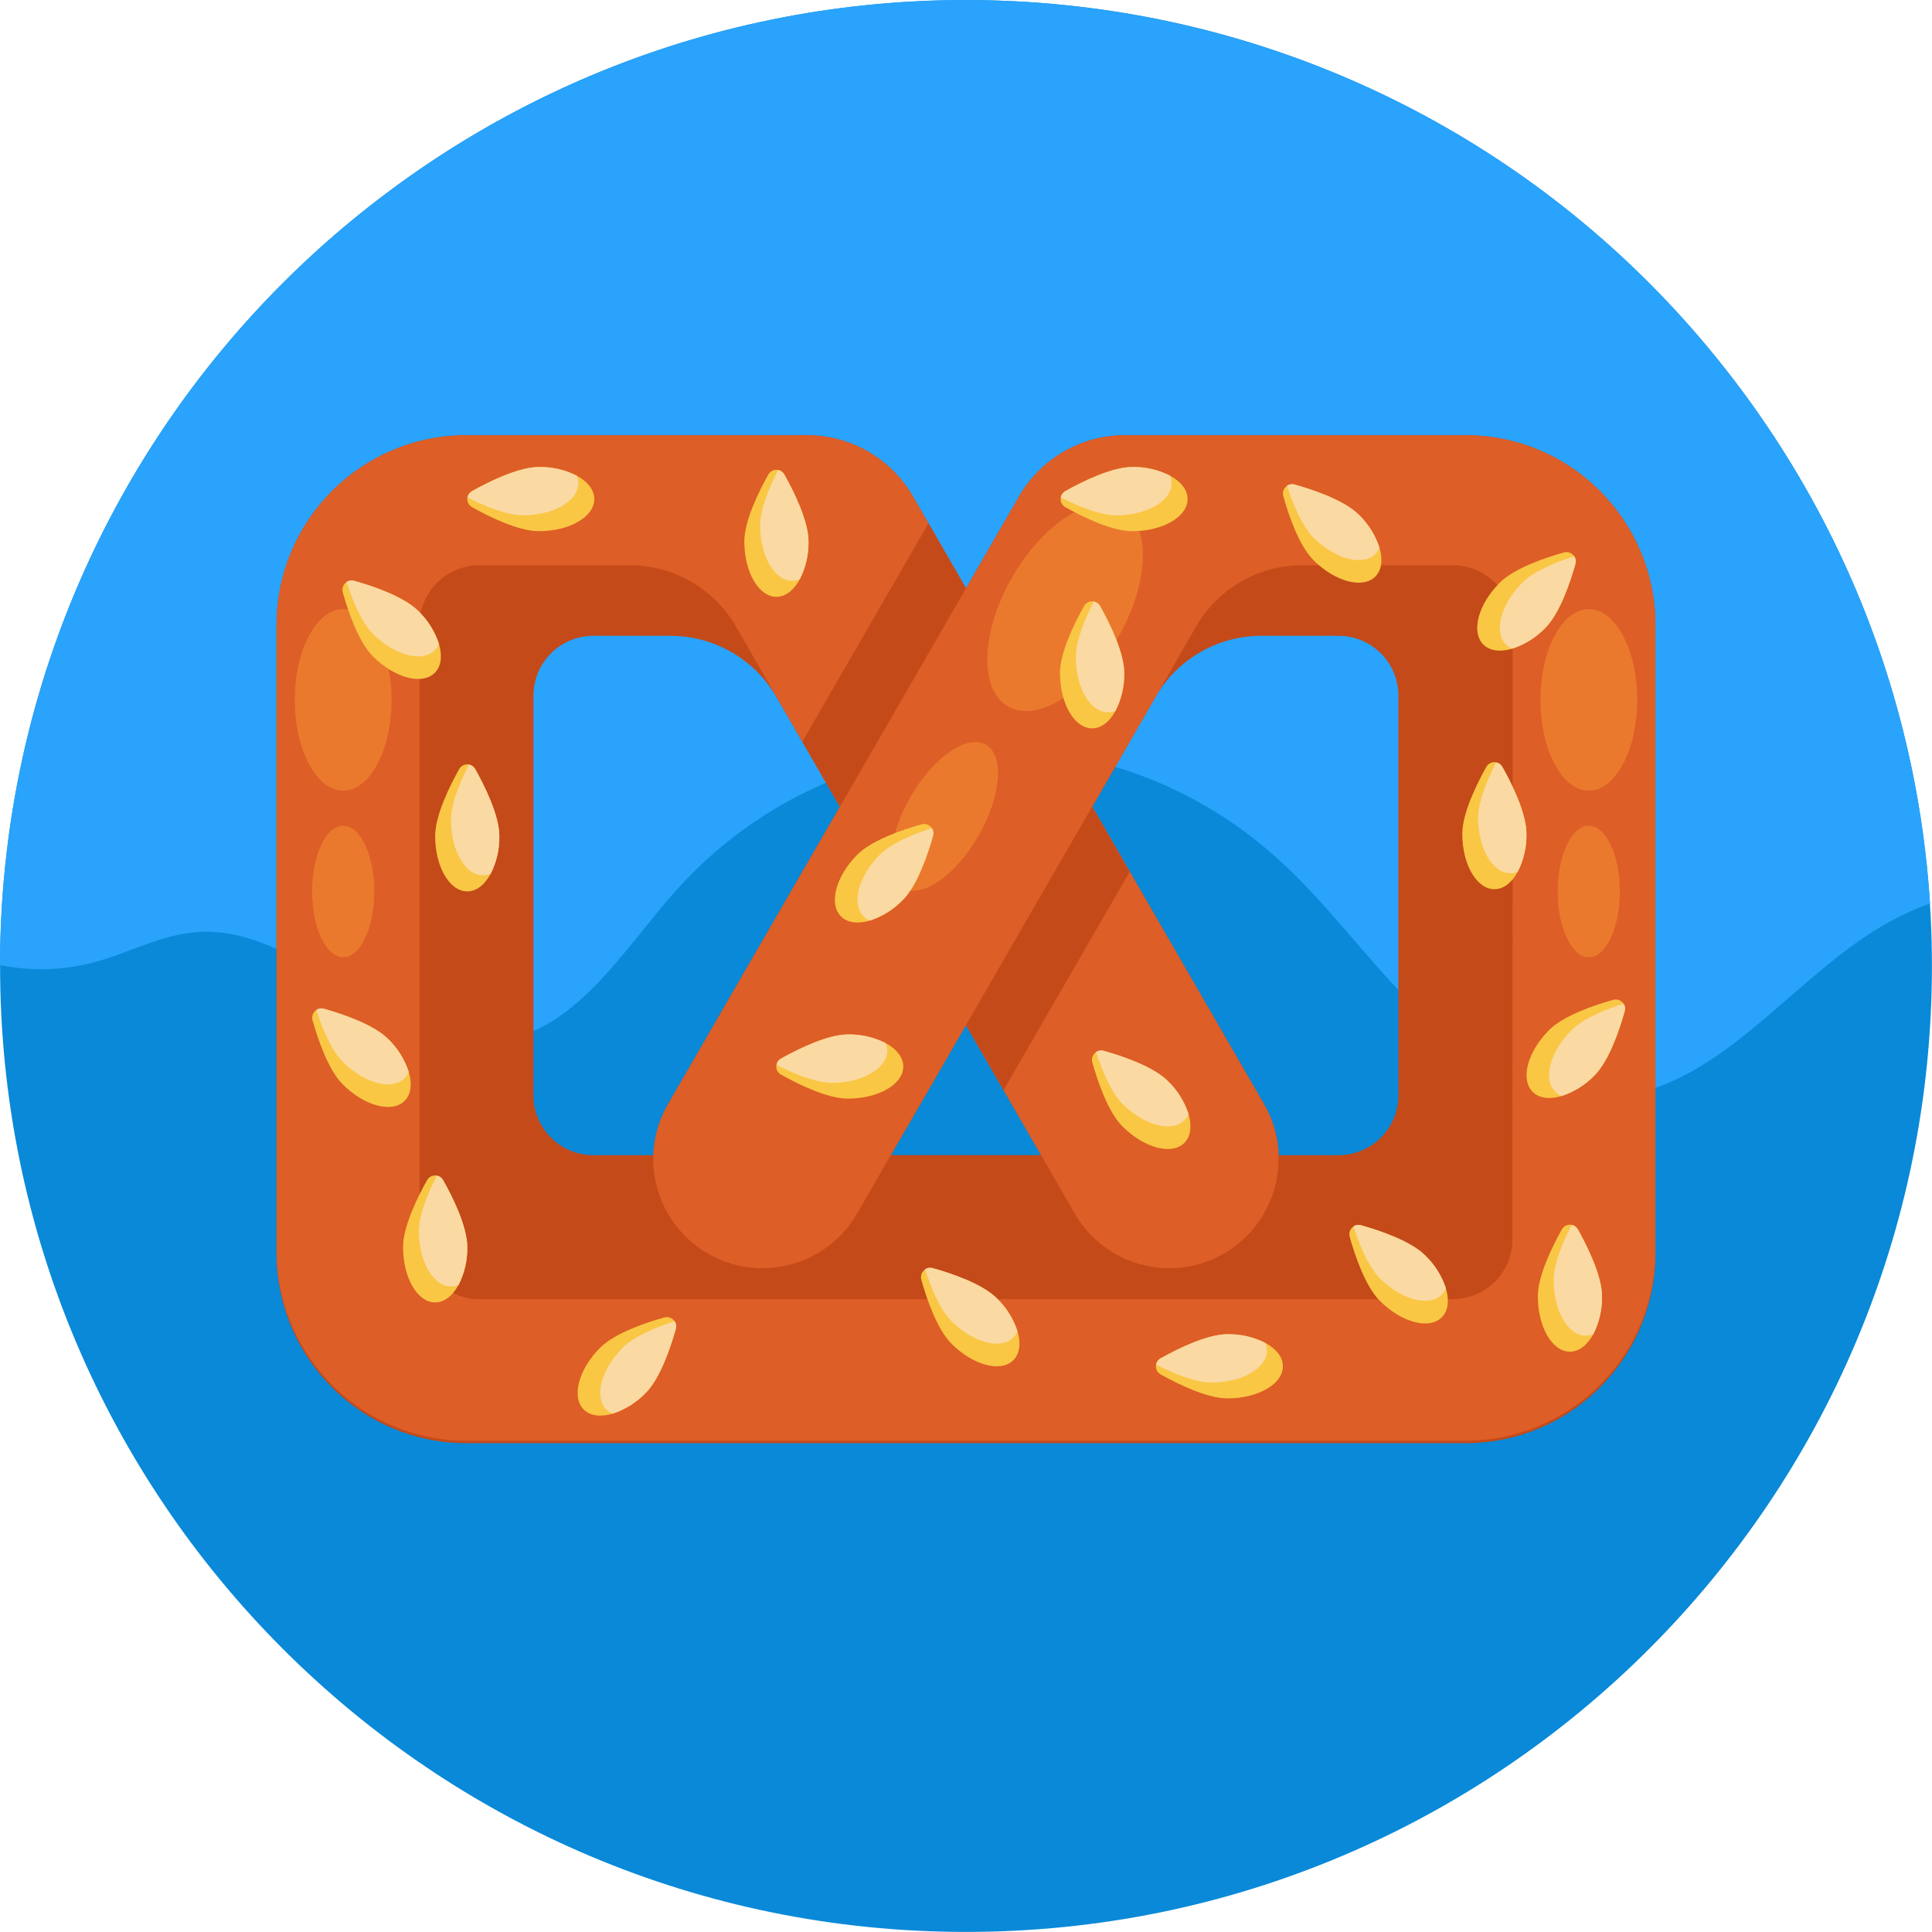
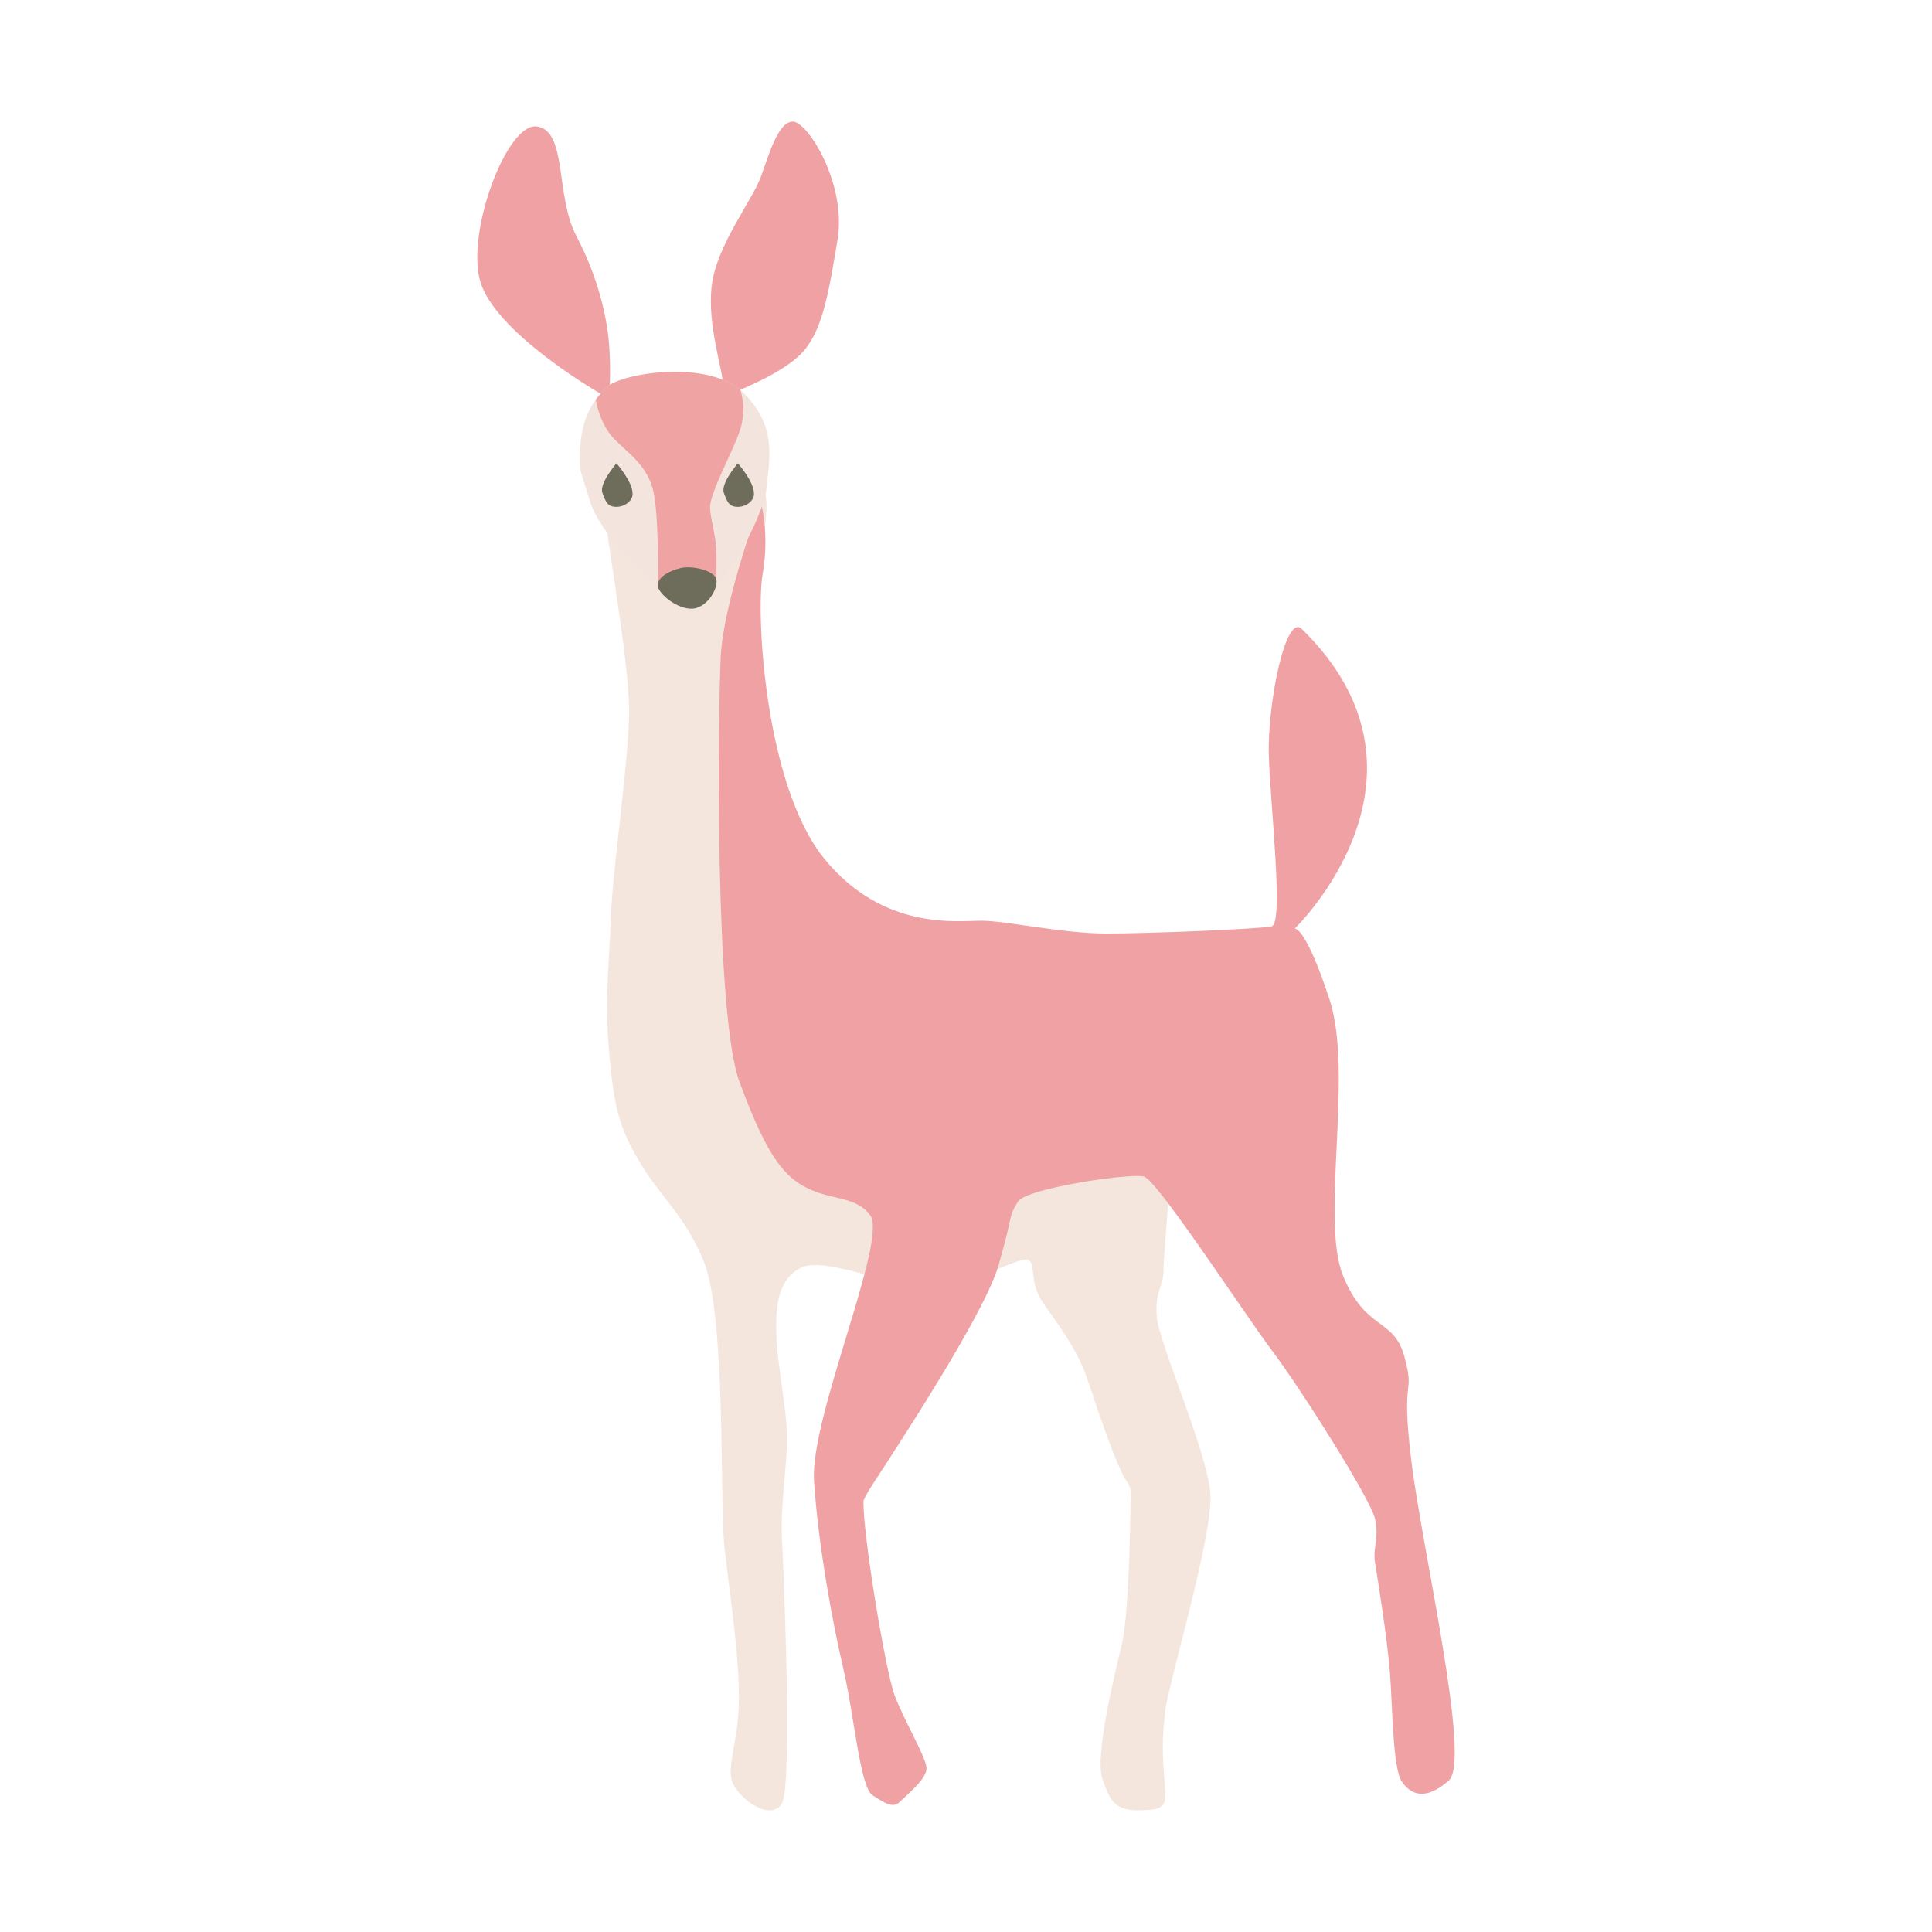
- <svg xmlns="http://www.w3.org/2000/svg" id="Icons" viewBox="0 0 512 512">
-   <defs>
-     <style>.cls-1{fill:#0989d8;}.cls-2{fill:#29a3fb;}.cls-3{fill:#c44a1a;}.cls-4{fill:#dd5e26;}.cls-5{fill:#ea792e;}.cls-6{fill:#f9c744;}.cls-7{fill:#fbd9a3;}</style>
-   </defs>
-   <circle class="cls-1" cx="256" cy="256" r="255.98" />
-   <path class="cls-2" d="M0,255.76A255.63,255.63,0,0,1,103.44,50.44c113.54-84.25,273.87-60.52,358.12,53a254.76,254.76,0,0,1,49.93,136,76.89,76.89,0,0,0-14.24,6.88c-23.84,14.74-42,41.9-69.91,44.44-19.15,1.75-37.29-9.24-51.1-22.62s-24.87-29.51-39.4-42.12a112.53,112.53,0,0,0-157.7,10c-14.17,15.89-26.53,37.44-47.68,40-28.75,3.44-51.22-31.63-80-28.95-9.3.87-17.72,5.66-26.73,8A54.5,54.5,0,0,1,0,255.76Z" />
-   <path class="cls-3" d="M388.39,115.34H298.14a32.42,32.42,0,0,0-28.08,16.22L256,155.91l-14.06-24.35a32.42,32.42,0,0,0-28.08-16.22H123.61a50.33,50.33,0,0,0-50.32,50.33V331.51c0,.44,0,.87,0,1.3a50.31,50.31,0,0,0,50.31,49.65H388.39a50.31,50.31,0,0,0,50.31-49.65c0-.43,0-.86,0-1.3V165.67A50.33,50.33,0,0,0,388.39,115.34Zm-82.15,69.31a32.41,32.41,0,0,1,28-16.15h20.47a15.87,15.87,0,0,1,15.88,15.87V290.26a15.88,15.88,0,0,1-15.88,15.87H338.83l0-.8c0-.31,0-.61-.07-.92s-.06-.56-.1-.85a14.3,14.3,0,0,0-.27-1.72c0-.29-.1-.58-.16-.86l-.21-.86a23.54,23.54,0,0,0-.81-2.68c-.08-.23-.17-.45-.25-.68s-.22-.56-.34-.83q-.31-.76-.69-1.53c-.28-.58-.59-1.16-.92-1.73l-45.55-78.88Zm-50.24,87,19.9,34.46H236.1Zm-33.42-57.88L177,292.67c-.33.57-.64,1.15-.92,1.73s-.48,1-.69,1.53c-.12.27-.23.55-.34.83s-.17.45-.25.68a23.54,23.54,0,0,0-.81,2.68l-.21.86c-.06.28-.12.57-.16.86a14.3,14.3,0,0,0-.27,1.72c0,.29-.07.56-.1.85s-.06.61-.07.92l0,.8H157.25a15.88,15.88,0,0,1-15.88-15.87V184.37a15.87,15.87,0,0,1,15.88-15.87h20.47a32.41,32.41,0,0,1,28,16.15Z" />
-   <path class="cls-4" d="M388.39,115.34H298.14a32.42,32.42,0,0,0-28.08,16.22L256,155.91l-14.06-24.35a32.42,32.42,0,0,0-28.08-16.22H123.61a50.33,50.33,0,0,0-50.32,50.33V331.51c0,.44,0,.87,0,1.3a50.33,50.33,0,0,0,50.31,49H388.39a50.33,50.33,0,0,0,50.31-49c0-.43,0-.86,0-1.3V165.67A50.33,50.33,0,0,0,388.39,115.34Zm12.43,213.09A15.86,15.86,0,0,1,385,344.29H127.05a15.86,15.86,0,0,1-15.87-15.86V165.68a15.87,15.87,0,0,1,15.87-15.88h39.87A32.43,32.43,0,0,1,195,166l10.76,18.65,16.82,29.14L177,292.67c-.33.57-.64,1.15-.92,1.73s-.48,1-.69,1.53c-.12.27-.23.55-.34.83s-.17.45-.25.68a23.54,23.54,0,0,0-.81,2.68l-.21.86c-.06.28-.12.57-.16.86a14.3,14.3,0,0,0-.27,1.72c0,.29-.07.56-.1.85s-.06.61-.07.92,0,.54-.05.8a28.95,28.95,0,0,0,54,15.49l8.94-15.49h0L256,271.67l19.89,34.46h0l8.94,15.49a28.94,28.94,0,0,0,54-14.5c0-.32,0-.66,0-1s0-.53,0-.8,0-.61-.07-.92-.05-.56-.1-.85a14.3,14.3,0,0,0-.27-1.72c0-.29-.1-.58-.16-.86l-.21-.86a23.54,23.54,0,0,0-.81-2.68c-.08-.23-.17-.45-.25-.68s-.22-.56-.34-.83q-.31-.76-.69-1.53c-.28-.58-.59-1.16-.92-1.73l-45.55-78.88,16.82-29.14L317,166a32.43,32.43,0,0,1,28.08-16.2H385a15.87,15.87,0,0,1,15.87,15.88Z" />
-   <polygon class="cls-3" points="299.37 231.02 265.95 288.9 256 271.67 289.42 213.79 299.37 231.02" />
-   <polygon class="cls-3" points="256 155.91 222.58 213.79 212.63 196.56 246.05 138.68 256 155.91" />
-   <ellipse class="cls-5" cx="282.26" cy="160.97" rx="30.3" ry="16.15" transform="translate(1.72 324.93) rotate(-60)" />
-   <ellipse class="cls-5" cx="250.29" cy="216.35" rx="21.95" ry="10.38" transform="translate(-62.22 324.93) rotate(-60)" />
-   <ellipse class="cls-5" cx="90.95" cy="185.48" rx="12.82" ry="24.06" />
-   <ellipse class="cls-5" cx="90.95" cy="236.25" rx="8.24" ry="17.43" />
-   <ellipse class="cls-5" cx="421.05" cy="185.48" rx="12.82" ry="24.06" />
-   <ellipse class="cls-5" cx="421.05" cy="236.25" rx="8.24" ry="17.43" />
-   <path class="cls-6" d="M360.11,136.41a21.2,21.2,0,0,1,5.46,8.73c.94,3.11.63,5.93-1.1,7.66-3.33,3.33-10.66,1.37-16.39-4.36-3.85-3.85-6.63-12.06-8-17a2.45,2.45,0,0,1,1-2.71,2.42,2.42,0,0,1,2-.31C348,129.79,356.26,132.56,360.11,136.41Z" />
-   <path class="cls-7" d="M360.11,136.41a21.2,21.2,0,0,1,5.46,8.73,5.23,5.23,0,0,1-1.11,1.68c-3.32,3.32-10.65,1.37-16.38-4.36-3.09-3.09-5.48-9-7-13.76a2.42,2.42,0,0,1,2-.31C348,129.79,356.26,132.56,360.11,136.41Z" />
-   <path class="cls-6" d="M110.86,161.92a21.2,21.2,0,0,1,5.46,8.73c.94,3.11.63,5.93-1.1,7.66-3.33,3.33-10.66,1.37-16.39-4.36-3.85-3.85-6.63-12.06-8-17a2.44,2.44,0,0,1,3-3C98.79,155.3,107,158.07,110.86,161.92Z" />
-   <path class="cls-7" d="M110.86,161.92a21.2,21.2,0,0,1,5.46,8.73,5.23,5.23,0,0,1-1.11,1.68c-3.32,3.32-10.65,1.37-16.38-4.36-3.09-3.09-5.48-9-7-13.76a2.42,2.42,0,0,1,2-.31C98.79,155.3,107,158.07,110.86,161.92Z" />
-   <path class="cls-6" d="M377.71,332.72a21.27,21.27,0,0,1,5.47,8.72c.93,3.12.63,5.94-1.1,7.67-3.33,3.33-10.67,1.37-16.4-4.36-3.84-3.85-6.63-12.06-8-17a2.45,2.45,0,0,1,1-2.71,2.42,2.42,0,0,1,2-.32C365.65,326.1,373.87,328.87,377.71,332.72Z" />
-   <path class="cls-7" d="M377.71,332.72a21.27,21.27,0,0,1,5.47,8.72,5,5,0,0,1-1.11,1.68c-3.32,3.32-10.66,1.38-16.39-4.35-3.08-3.09-5.48-9-7-13.76a2.42,2.42,0,0,1,2-.32C365.65,326.1,373.87,328.87,377.71,332.72Z" />
-   <path class="cls-6" d="M264.18,344.07a21.13,21.13,0,0,1,5.46,8.72c.94,3.12.64,5.94-1.09,7.67-3.33,3.33-10.67,1.37-16.4-4.36-3.84-3.85-6.63-12.06-8-17a2.45,2.45,0,0,1,3-3C252.12,337.44,260.34,340.22,264.18,344.07Z" />
-   <path class="cls-7" d="M264.18,344.07a21.13,21.13,0,0,1,5.46,8.72,4.85,4.85,0,0,1-1.1,1.68c-3.32,3.32-10.66,1.38-16.39-4.35-3.09-3.09-5.48-9-7-13.77a2.45,2.45,0,0,1,2-.31C252.12,337.44,260.34,340.22,264.18,344.07Z" />
-   <path class="cls-6" d="M102.86,275.34a21.27,21.27,0,0,1,5.46,8.73c.94,3.12.64,5.94-1.1,7.67-3.32,3.33-10.66,1.36-16.39-4.37-3.85-3.84-6.63-12.05-8-17a2.46,2.46,0,0,1,1-2.72,2.39,2.39,0,0,1,2-.31C90.8,268.72,99,271.5,102.86,275.34Z" />
-   <path class="cls-7" d="M102.86,275.34a21.27,21.27,0,0,1,5.46,8.73,5.1,5.1,0,0,1-1.1,1.68c-3.32,3.32-10.66,1.37-16.39-4.36-3.09-3.08-5.48-9-7-13.76a2.39,2.39,0,0,1,2-.31C90.8,268.72,99,271.5,102.86,275.34Z" />
-   <path class="cls-6" d="M409.49,166.44a21.24,21.24,0,0,1-8.72,5.46c-3.12.94-5.94.64-7.67-1.09-3.33-3.33-1.37-10.67,4.36-16.4,3.85-3.84,12.06-6.63,17-8a2.45,2.45,0,0,1,2.71,1,2.41,2.41,0,0,1,.32,2C416.12,154.38,413.34,162.6,409.49,166.44Z" />
-   <path class="cls-7" d="M409.49,166.44a21.24,21.24,0,0,1-8.72,5.46,5,5,0,0,1-1.68-1.1c-3.32-3.32-1.38-10.66,4.35-16.39,3.09-3.09,9-5.48,13.76-7a2.41,2.41,0,0,1,.32,2C416.12,154.38,413.34,162.6,409.49,166.44Z" />
-   <path class="cls-6" d="M239.26,238.49a21.23,21.23,0,0,1-8.73,5.47c-3.11.93-5.93.63-7.66-1.1-3.33-3.33-1.37-10.67,4.36-16.4,3.85-3.84,12.06-6.63,17-8a2.45,2.45,0,0,1,2.71,1,2.42,2.42,0,0,1,.32,2C245.88,226.43,243.11,234.65,239.26,238.49Z" />
-   <path class="cls-7" d="M239.26,238.49a21.23,21.23,0,0,1-8.73,5.47,5.08,5.08,0,0,1-1.67-1.11c-3.32-3.32-1.38-10.66,4.35-16.39,3.09-3.08,9-5.48,13.76-7a2.42,2.42,0,0,1,.32,2C245.88,226.43,243.11,234.65,239.26,238.49Z" />
-   <path class="cls-6" d="M422.56,285a21.2,21.2,0,0,1-8.73,5.46c-3.11.94-5.93.63-7.66-1.1-3.33-3.33-1.37-10.66,4.36-16.39,3.85-3.85,12.06-6.63,17-8a2.43,2.43,0,0,1,2.71,1,2.39,2.39,0,0,1,.31,2C429.18,272.93,426.41,281.15,422.56,285Z" />
-   <path class="cls-7" d="M422.56,285a21.2,21.2,0,0,1-8.73,5.46,5.07,5.07,0,0,1-1.68-1.11c-3.32-3.32-1.37-10.65,4.36-16.38,3.09-3.09,9-5.48,13.76-7a2.39,2.39,0,0,1,.31,2C429.18,272.93,426.41,281.15,422.56,285Z" />
-   <path class="cls-6" d="M171.09,369.17a21.24,21.24,0,0,1-8.72,5.46c-3.12.94-5.94.64-7.67-1.09-3.33-3.33-1.37-10.67,4.36-16.4,3.85-3.84,12.06-6.63,17-8a2.45,2.45,0,0,1,2.71,1,2.41,2.41,0,0,1,.32,2C177.72,357.11,174.94,365.33,171.09,369.17Z" />
-   <path class="cls-7" d="M171.09,369.17a21.24,21.24,0,0,1-8.72,5.46,5,5,0,0,1-1.68-1.1c-3.32-3.32-1.38-10.66,4.35-16.39,3.09-3.09,9-5.48,13.76-7a2.41,2.41,0,0,1,.32,2C177.72,357.11,174.94,365.33,171.09,369.17Z" />
-   <path class="cls-6" d="M325.33,353.58a21.2,21.2,0,0,1,10,2.31c2.87,1.54,4.65,3.75,4.65,6.19,0,4.71-6.58,8.51-14.68,8.51-5.44,0-13.22-3.84-17.72-6.36a2.45,2.45,0,0,1-1.21-2.63,2.4,2.4,0,0,1,1.21-1.65C312.11,357.43,319.89,353.58,325.33,353.58Z" />
-   <path class="cls-7" d="M325.33,353.58a21.2,21.2,0,0,1,10,2.31,4.93,4.93,0,0,1,.41,2c0,4.69-6.57,8.5-14.67,8.5-4.37,0-10.22-2.47-14.7-4.76a2.4,2.4,0,0,1,1.21-1.65C312.11,357.43,319.89,353.58,325.33,353.58Z" />
-   <path class="cls-6" d="M224.73,274.14a21.2,21.2,0,0,1,10,2.31c2.87,1.54,4.65,3.75,4.65,6.2,0,4.7-6.58,8.5-14.68,8.5-5.44,0-13.22-3.83-17.72-6.36a2.44,2.44,0,0,1-1.21-2.62,2.4,2.4,0,0,1,1.21-1.66C211.51,278,219.29,274.14,224.73,274.14Z" />
-   <path class="cls-7" d="M224.73,274.14a21.2,21.2,0,0,1,10,2.31,5,5,0,0,1,.41,2c0,4.69-6.57,8.5-14.67,8.5-4.37,0-10.22-2.47-14.7-4.75a2.4,2.4,0,0,1,1.21-1.66C211.51,278,219.29,274.14,224.73,274.14Z" />
-   <path class="cls-6" d="M309.5,286.49a21.27,21.27,0,0,1,5.47,8.72c.93,3.12.63,5.94-1.1,7.67-3.33,3.33-10.67,1.37-16.4-4.36-3.84-3.85-6.63-12.06-8-17a2.45,2.45,0,0,1,1-2.71,2.42,2.42,0,0,1,2-.32C297.44,279.86,305.66,282.64,309.5,286.49Z" />
-   <path class="cls-7" d="M309.5,286.49a21.27,21.27,0,0,1,5.47,8.72,5,5,0,0,1-1.11,1.68c-3.32,3.32-10.66,1.38-16.39-4.35-3.08-3.09-5.48-9-7-13.76a2.42,2.42,0,0,1,2-.32C297.44,279.86,305.66,282.64,309.5,286.49Z" />
-   <path class="cls-6" d="M300.08,123.76a21.2,21.2,0,0,1,10,2.31c2.87,1.54,4.64,3.75,4.64,6.2,0,4.7-6.57,8.5-14.67,8.5-5.44,0-13.22-3.83-17.72-6.36a2.44,2.44,0,0,1-1.21-2.62,2.4,2.4,0,0,1,1.21-1.66C286.86,127.61,294.64,123.76,300.08,123.76Z" />
-   <path class="cls-7" d="M300.08,123.76a21.2,21.2,0,0,1,10,2.31,5,5,0,0,1,.4,2c0,4.69-6.56,8.5-14.66,8.5-4.37,0-10.22-2.47-14.7-4.75a2.4,2.4,0,0,1,1.21-1.66C286.86,127.61,294.64,123.76,300.08,123.76Z" />
-   <path class="cls-6" d="M142.85,123.76a21.17,21.17,0,0,1,10,2.31c2.87,1.54,4.65,3.75,4.65,6.2,0,4.7-6.58,8.5-14.68,8.5-5.44,0-13.21-3.83-17.72-6.36a2.45,2.45,0,0,1,0-4.28C129.64,127.61,137.41,123.76,142.85,123.76Z" />
-   <path class="cls-7" d="M142.85,123.76a21.17,21.17,0,0,1,10,2.31,5,5,0,0,1,.41,2c0,4.69-6.56,8.5-14.67,8.5-4.36,0-10.22-2.47-14.7-4.75a2.43,2.43,0,0,1,1.21-1.66C129.64,127.61,137.41,123.76,142.85,123.76Z" />
-   <path class="cls-6" d="M404.53,221a21.32,21.32,0,0,1-2.3,10c-1.54,2.87-3.75,4.65-6.2,4.65-4.71,0-8.51-6.58-8.51-14.68,0-5.44,3.84-13.22,6.36-17.72a2.45,2.45,0,0,1,2.63-1.21,2.38,2.38,0,0,1,1.65,1.21C400.69,207.75,404.53,215.53,404.53,221Z" />
-   <path class="cls-7" d="M404.53,221a21.32,21.32,0,0,1-2.3,10,5,5,0,0,1-2,.41c-4.7,0-8.51-6.57-8.51-14.67,0-4.37,2.47-10.22,4.76-14.7a2.38,2.38,0,0,1,1.65,1.21C400.69,207.75,404.53,215.53,404.53,221Z" />
-   <path class="cls-6" d="M132.33,221.58a21.17,21.17,0,0,1-2.31,10c-1.53,2.87-3.74,4.65-6.19,4.65-4.71,0-8.51-6.58-8.51-14.68,0-5.44,3.84-13.21,6.36-17.72a2.45,2.45,0,0,1,2.63-1.21,2.41,2.41,0,0,1,1.65,1.21C128.49,208.37,132.33,216.14,132.33,221.58Z" />
-   <path class="cls-7" d="M132.33,221.58a21.17,21.17,0,0,1-2.31,10,4.92,4.92,0,0,1-2,.41c-4.7,0-8.51-6.56-8.51-14.67,0-4.36,2.47-10.22,4.76-14.7a2.41,2.41,0,0,1,1.65,1.21C128.49,208.37,132.33,216.14,132.33,221.58Z" />
-   <path class="cls-6" d="M123.83,330.51a21.2,21.2,0,0,1-2.31,10c-1.54,2.87-3.75,4.65-6.2,4.65-4.71,0-8.51-6.58-8.51-14.68,0-5.44,3.84-13.22,6.37-17.72a2.44,2.44,0,0,1,2.62-1.21,2.36,2.36,0,0,1,1.65,1.21C120,317.29,123.83,325.07,123.83,330.51Z" />
-   <path class="cls-7" d="M123.83,330.51a21.2,21.2,0,0,1-2.31,10,5,5,0,0,1-2,.41c-4.7,0-8.51-6.57-8.51-14.67,0-4.37,2.48-10.22,4.76-14.7a2.36,2.36,0,0,1,1.65,1.21C120,317.29,123.83,325.07,123.83,330.51Z" />
-   <path class="cls-6" d="M297.93,178.38a21.24,21.24,0,0,1-2.31,10c-1.54,2.86-3.75,4.64-6.2,4.64-4.71,0-8.51-6.57-8.51-14.68,0-5.44,3.84-13.21,6.37-17.72a2.45,2.45,0,0,1,2.62-1.21,2.41,2.41,0,0,1,1.65,1.21C294.08,165.17,297.93,172.94,297.93,178.38Z" />
-   <path class="cls-7" d="M297.93,178.38a21.24,21.24,0,0,1-2.31,10,5.14,5.14,0,0,1-2,.4c-4.7,0-8.51-6.56-8.51-14.67,0-4.36,2.48-10.22,4.76-14.7a2.41,2.41,0,0,1,1.65,1.21C294.08,165.17,297.93,172.94,297.93,178.38Z" />
-   <path class="cls-6" d="M214.26,143.51a21.2,21.2,0,0,1-2.31,10c-1.54,2.87-3.75,4.65-6.2,4.65-4.71,0-8.5-6.58-8.5-14.68,0-5.44,3.83-13.22,6.36-17.72a2.44,2.44,0,0,1,2.62-1.21,2.36,2.36,0,0,1,1.65,1.21C210.41,130.29,214.26,138.07,214.26,143.51Z" />
-   <path class="cls-7" d="M214.26,143.51a21.2,21.2,0,0,1-2.31,10,5,5,0,0,1-2,.4c-4.7,0-8.51-6.56-8.51-14.66,0-4.37,2.48-10.22,4.76-14.7a2.36,2.36,0,0,1,1.65,1.21C210.41,130.29,214.26,138.07,214.26,143.51Z" />
-   <path class="cls-6" d="M424.55,343.57a21.24,21.24,0,0,1-2.31,10c-1.54,2.86-3.75,4.64-6.19,4.64-4.71,0-8.51-6.57-8.51-14.68,0-5.43,3.84-13.21,6.36-17.72a2.47,2.47,0,0,1,2.63-1.21,2.44,2.44,0,0,1,1.65,1.21C420.7,330.36,424.55,338.14,424.55,343.57Z" />
-   <path class="cls-7" d="M424.55,343.57a21.24,21.24,0,0,1-2.31,10,5.1,5.1,0,0,1-2,.4c-4.69,0-8.5-6.56-8.5-14.66,0-4.37,2.47-10.23,4.76-14.71a2.44,2.44,0,0,1,1.65,1.21C420.7,330.36,424.55,338.14,424.55,343.57Z" />
+ <svg xmlns="http://www.w3.org/2000/svg" width="800px" height="800px" viewBox="0 0 1024 1024" class="icon" version="1.1">
+   <path d="M320.22 209.72c-8.28-4.5-57.5-34.31-65.54-60.1s14-85.18 30.05-82.58 9.46 36.68 20.82 58.21 16.09 42.35 17.27 57.26a188.45 188.45 0 0 1 0 28.16zM383.41 205.7c0-9.46-8.76-33.13-6.16-54.42s21.53-45.19 26-57.5 9.23-29.34 17-29.34 28.63 32.89 23.66 62.7-8.22 49.46-19.81 60.86-37.38 20.82-37.38 20.82z" fill="#F0A1A4" />
+   <path d="M372.71 667.75c12.51 30.2 8.52 128.72 11.36 153.33s7.57 54.89 7.57 78.56-7.1 37.15-3.19 45.67 19.88 20.23 25.91 10.65 0.71-128.44 0-142.3 2.85-38.71 2.85-51.84-5.33-39.75-5.69-53.24-0.35-29.81 12.78-36.56 50.4 11.36 70.27 10.29 46.14-16.68 50.4-14.55 0.35 12.07 7.81 22.71 18.46 25.2 23.42 40.11 16 48.27 21.3 55c2.48 3.9 1.77 6.39 1.77 6.39s-0.35 61-4.61 79.15-14.55 59.63-10.29 72 7.1 16.76 20.94 16.36 12.78-2.88 11.71-17.78-1-20.23 0.57-34.78 25.69-93.7 23.92-115.7-27.33-79.5-28.39-93.34 3.55-15.62 3.55-24.49 4.26-46.85 2.48-58.56-70.63-72.4-126.35-102.57-97.61-93.26-97.26-149.03 8.87-64.6 10.65-91.92-22-33-45.78-33-42.59 9.94-40.46 29.81 13.49 83.41 13.49 108.61-8.87 85.54-9.58 107.9-3.55 44-1.06 72.76 5.32 40.11 16 58.21 24.2 28.73 33.91 52.15z" fill="#F4E6DD" />
+   <path d="M461.25 644.14c9.43 12.86-31.94 107.19-29.81 140.55s9.62 74.53 15.46 99.38 8.91 63.18 15.54 67.43 10.89 7.1 14.44 3.55 14.2-12.07 14.2-17.75-12.07-25.55-17-39S457 811 457.7 795.34c1.77-4.08 0.89-1.77 2.66-5.15s60.28-90 68.8-119.31 4.73-24.61 10.41-34.07c4.73-7.1 59.63-15.14 66.72-13.25s54.42 74.53 67.91 92.28 52.53 78.79 54.66 89.44-1.42 14.91 0 23.42 6.39 39.75 7.81 57.5 1.42 51.11 6.39 58.21 12.78 9.94 24.84-0.71S753.7 820.89 748 774s2.13-33.36-3.55-54.66-20.59-13.49-32.65-43.3 5.68-107.19-7.1-146.23-18.46-37.62-18.46-37.62 83.76-80.92 3.55-159c-8.52-7.81-18.22 40.46-17.27 67.91s8 88.49 1.42 89.91-64.36 3.79-87.55 3.79-53.45-6.8-66.22-6.8-52.06 5.44-83.29-32.89-36.44-129.19-32.65-151-1.07-38.33-1.07-38.33-19.75 53-21.17 82.34-3.31 189.29 9.94 225.26S414 622.12 426 628.76c14 7.77 27.44 4.74 35.25 15.38z" fill="#F0A1A4" />
+   <path d="M307.35 245.57c-0.35-17.75 3.05-29.81 14.41-40.46 7.89-7.4 54.3-14.91 72.4 3.19s13.49 35.49 12.07 50.75-27 62.47-40.82 61.4-47.13-36.9-52.41-53.94-5.56-16.38-5.65-20.94z" fill="#F3E5DD" />
+   <path d="M379.57 309.1zM348.77 310.19z" fill="#F0A1A4" />
+   <path d="M376.34 269.22c-0.33-7.92 12.5-30.4 16.05-41.76a34.69 34.69 0 0 0 0-20.78c-19.18-16-63-8.74-70.63-1.58a47.43 47.43 0 0 0-6 6.74s2.08 13.13 9.89 20.94 16.68 13.64 20.23 26 2.87 51.41 2.87 51.42l29.66-1.09h1.15c0-0.15 0.45-10.7 0-19-0.37-6.61-2.98-15.2-3.22-20.89z" fill="#EFA3A3" />
+   <path d="M326.73 245.57s-9.23 10.65-7.45 15.62 2.84 7.45 7.45 7.45 8.87-3.55 8.52-7.1c0.02-6.3-8.52-15.97-8.52-15.97zM391.09 245.57s-9.23 10.65-7.45 15.62 2.84 7.45 7.45 7.45 8.87-3.55 8.52-7.1c0.02-6.3-8.52-15.97-8.52-15.97zM360.92 301.05c5.53-1.28 16.33 0.95 18.46 5.21s-4 15.62-12.07 16.33-18.69-8-18.69-12.39 6.15-7.73 12.3-9.15z" fill="#6E6C5B" />
</svg>
